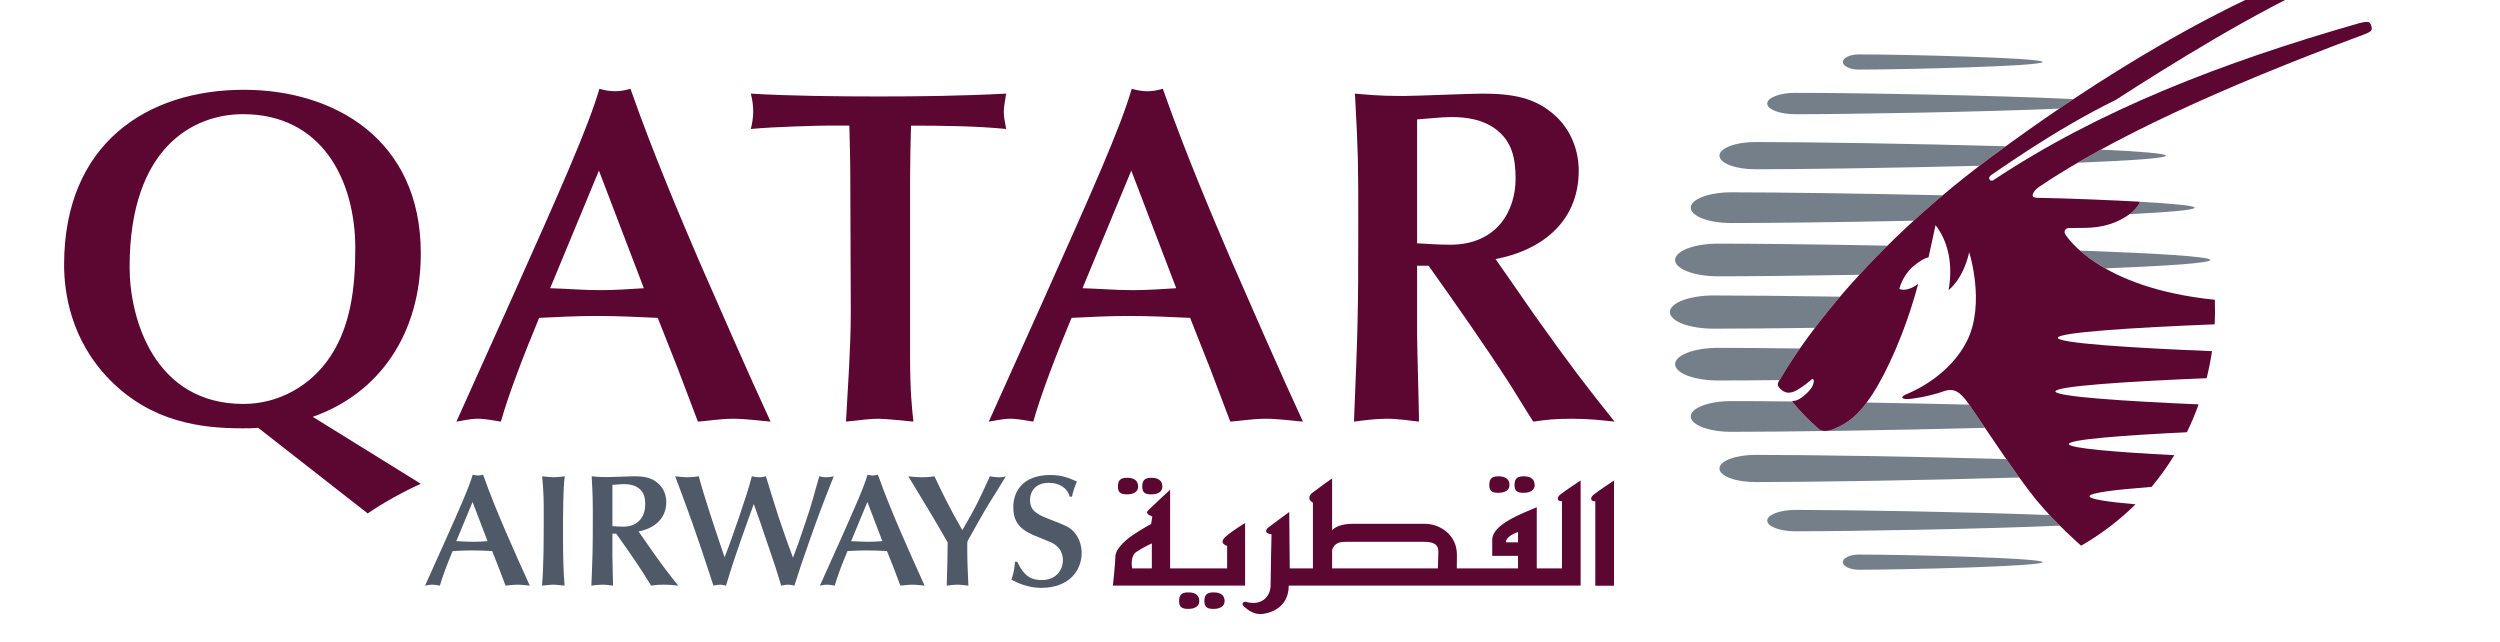
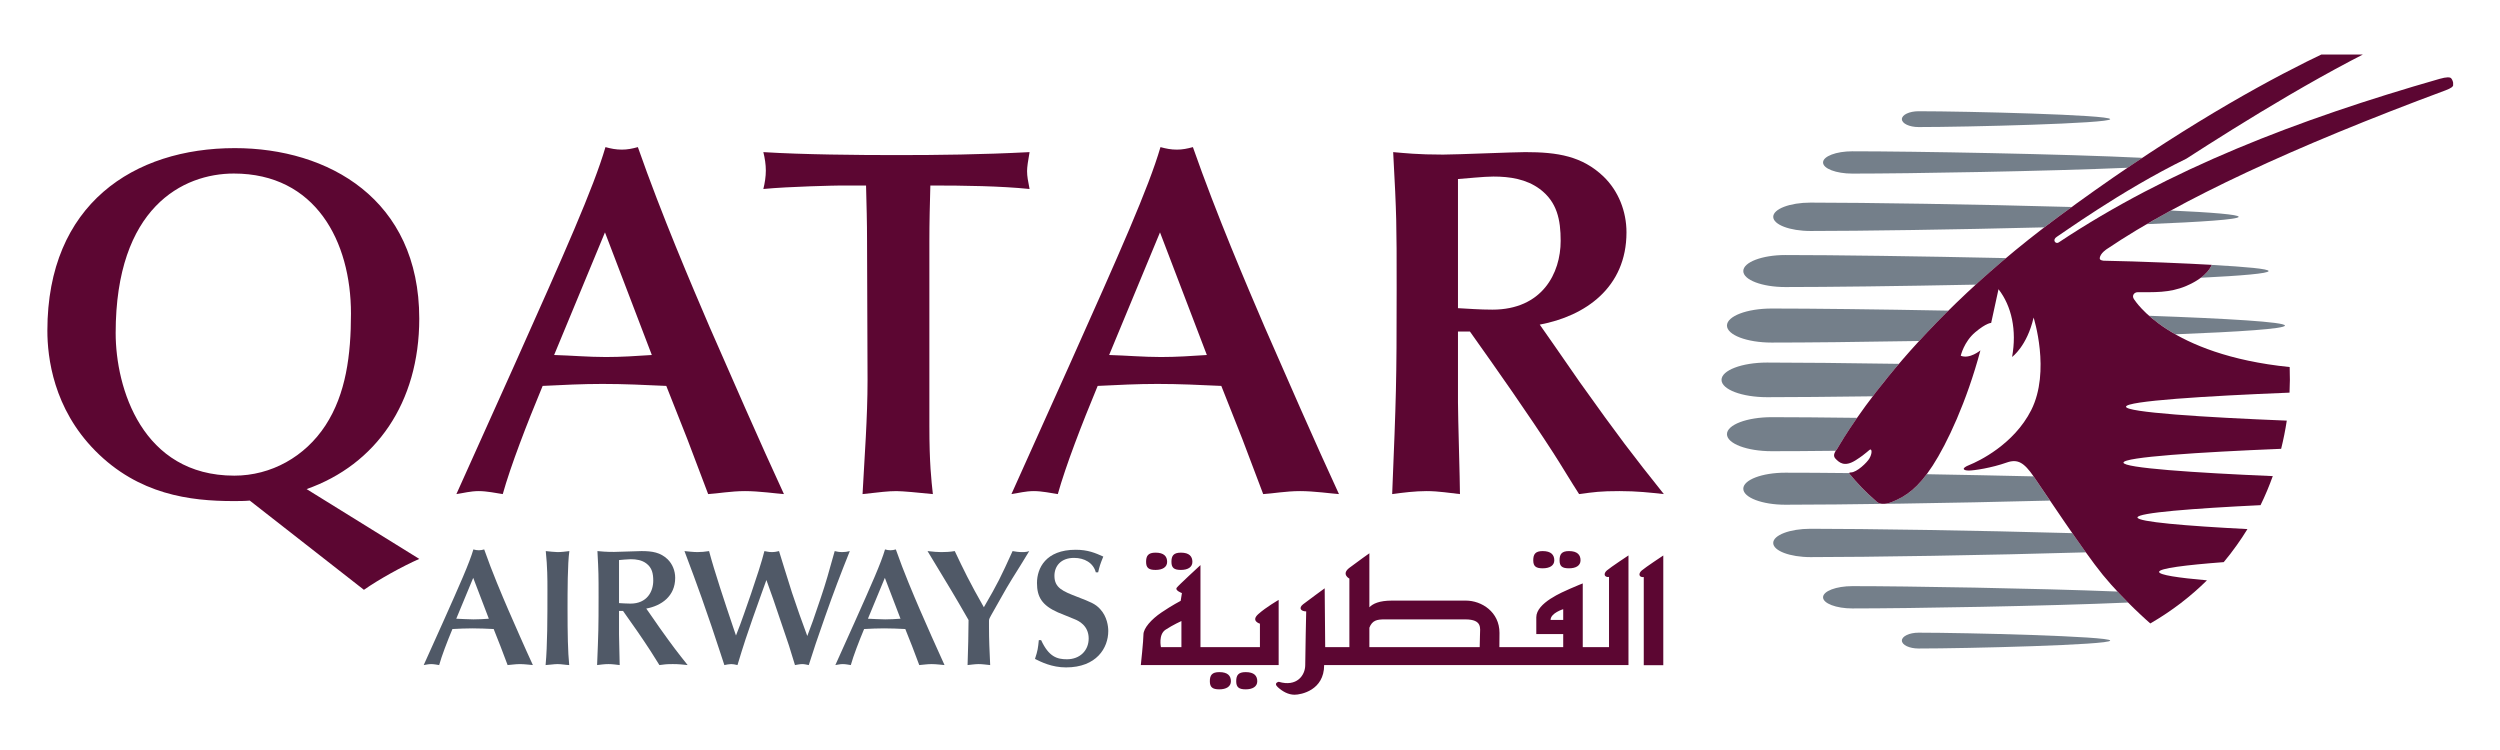
- <svg xmlns="http://www.w3.org/2000/svg" clip-rule="evenodd" fill-rule="evenodd" stroke-linejoin="round" stroke-miterlimit="1.414" viewBox="90 155 390 100">
-   <g fill-rule="nonzero">
-     <path d="m0 0c-.309-.021-.609-.04-.919-.04-.35 0-.689.03-1.039.04l1.019 2.457zm1.129-2.787c.18.01.46.059.739.059.28 0 .63-.049.78-.059-.45.969-1.11 2.478-1.489 3.347-.36.838-.959 2.237-1.438 3.606-.11-.03-.211-.051-.32-.051-.12 0-.22.021-.33.051-.239-.819-.82-2.118-1.828-4.377l-1.159-2.576c.139.02.28.059.449.059.16 0 .351-.039.48-.059.159.569.479 1.399.798 2.167.4.021.8.04 1.199.04.43 0 .85-.019 1.281-.04l.418-1.059z" fill="#505967" transform="matrix(2.48873 0 0 -2.48873 166.0555 239.4205)" />
-     <path d="m0 0c0-1.708 0-3.357-.11-4.545.221.009.5.059.719.059.23 0 .47-.05.7-.059-.08.809-.1 1.888-.1 3.376 0 1.01 0 2.737.11 3.477-.24-.03-.489-.061-.71-.061-.149 0-.52.04-.709.061.1-.968.1-1.678.1-2.308" fill="#505967" transform="matrix(2.48873 0 0 -2.48873 174.8233 235.045)" />
-     <path d="m0 0c.91.17 1.739.74 1.739 1.848 0 .42-.16.83-.459 1.12-.429.409-.92.489-1.569.489-.23 0-1.389-.05-1.648-.05-.51 0-.77.029-.999.05.069-1.289.069-1.429.069-2.738 0-1.927-.01-2.147-.089-4.115.22.029.46.059.688.059.251 0 .47-.039.67-.059 0 .259-.04 1.548-.04 1.838v1.418h.24c.54-.759 1.158-1.638 1.668-2.428.15-.229.37-.599.52-.828.3.04.42.059.81.059.359 0 .609-.03.888-.059-.629.788-.9 1.138-1.688 2.247-.15.21-.37.54-.52.749zm-1.638 2.917c.15.011.52.051.71.051.329 0 .66-.051.928-.251.35-.259.42-.619.42-1.039 0-.648-.369-1.379-1.368-1.379-.26 0-.5.021-.69.031z" fill="#505967" transform="matrix(2.48873 0 0 -2.48873 189.6114 237.9043)" />
-     <path d="m0 0c-.468 1.389-1.118 3.337-1.428 4.516-.25-.04-.469-.06-.699-.06-.24 0-.58.039-.78.06.41-1.079.759-2.037 1.03-2.797.46-1.299.759-2.199 1.119-3.296l.249-.76c.14.029.299.059.41.059.11 0 .21-.019.379-.059.16.519.35 1.158.491 1.568.388 1.139.439 1.299.949 2.717l.299.829c.11-.319.3-.829.409-1.148.11-.31.62-1.839.74-2.179.16-.449.199-.578.569-1.787.09.01.279.059.43.059.14 0 .249-.03.399-.059.38 1.188.42 1.308.979 2.907.55 1.559.889 2.447 1.488 3.946-.15-.04-.298-.06-.449-.06-.19 0-.349.03-.459.06-.36-1.299-.539-1.929-.829-2.787-.47-1.398-.53-1.558-.819-2.318-.32.859-.63 1.729-.92 2.607-.159.48-.77 2.477-.779 2.498-.139-.03-.24-.06-.44-.06-.178 0-.31.039-.439.06-.3-1.219-1.359-4.156-1.459-4.426l-.25-.649z" fill="#505967" transform="matrix(2.48873 0 0 -2.48873 202.5627 240.5406)" />
-     <path d="m0 0c-.31-.021-.609-.04-.92-.04-.349 0-.689.03-1.038.04l1.018 2.457zm1.128-2.787c.181.01.461.059.74.059.28 0 .63-.049.779-.059-.449.969-1.109 2.478-1.489 3.347-.36.838-.959 2.237-1.438 3.606-.11-.03-.21-.051-.32-.051-.119 0-.22.021-.33.051-.239-.819-.819-2.118-1.828-4.377l-1.159-2.576c.141.02.28.059.45.059.16 0 .349-.039.48-.059.159.569.48 1.399.799 2.167.399.021.799.04 1.198.04.43 0 .849-.019 1.279-.04l.42-1.059z" fill="#505967" transform="matrix(2.48873 0 0 -2.48873 227.6516 239.4205)" />
-     <path d="m0 0c0 .089.06.199.13.32.42.719.809 1.469 1.259 2.188.149.24.879 1.398 1.03 1.668-.111-.04-.221-.061-.42-.061-.221 0-.421.031-.581.061-.719-1.579-.879-1.918-1.727-3.377-.849 1.488-1.229 2.277-1.749 3.377-.289-.05-.58-.061-.819-.061-.22 0-.45.021-.819.061.519-.869 1.369-2.248 1.878-3.127l.589-1.019c0-.62-.03-1.928-.059-2.707.189.02.469.059.668.059.23 0 .461-.039.691-.059-.041.929-.071 1.468-.071 2.308z" fill="#505967" transform="matrix(2.48873 0 0 -2.48873 240.8941 239.694)" />
-     <path d="m0 0c-.049-.479-.06-.609-.23-1.128.36-.18 1.01-.51 1.868-.51 1.829 0 2.538 1.168 2.538 2.188 0 .28-.07.87-.489 1.319-.29.32-.59.429-1.359.729-.878.34-1.389.54-1.389 1.269 0 .589.39 1.079 1.179 1.079.629 0 1.16-.3 1.309-.869h.14c.09.379.11.459.31.949-.49.219-.93.409-1.659.409-1.809 0-2.328-1.119-2.328-1.997 0-.83.291-1.34 1.259-1.769.279-.12.75-.299 1.029-.42.19-.079.82-.358.82-1.148 0-.72-.521-1.25-1.309-1.25-.59 0-1.09.15-1.549 1.149z" fill="#505967" transform="matrix(2.48873 0 0 -2.48873 248.3479 242.6294)" />
-     <path d="m0 0c0 7.552 4.046 9.591 7.104 9.591 4.915 0 7.043-4.077 7.043-8.423 0-2.487-.3-4.825-1.529-6.714-1.229-1.887-3.266-3.027-5.485-3.027-5.544 0-7.133 5.276-7.133 8.573m14.926-15.437c.899.63 2.308 1.409 3.327 1.859l-6.773 4.197c4.165 1.468 6.773 5.185 6.773 10.25 0 7.192-5.485 10.25-11.09 10.25-6.053 0-11.269-3.357-11.269-10.97 0-1.617.36-4.675 2.877-7.223 2.608-2.638 5.695-3.027 8.303-3.027.329 0 .658 0 .989.029z" fill="#5c0632" transform="matrix(2.48873 0 0 -2.48873 110.2184 196.6785)" />
-     <path d="m0 0c-.93-.061-1.828-.121-2.759-.121-1.048 0-2.067.091-3.115.121l3.057 7.373zm3.387-8.362c.539.03 1.379.18 2.217.18.841 0 1.888-.15 2.339-.18-1.349 2.907-3.327 7.433-4.467 10.041-1.079 2.517-2.877 6.714-4.315 10.82-.33-.091-.63-.151-.959-.151-.36 0-.66.06-.989.151-.72-2.459-2.458-6.355-5.485-13.128l-3.478-7.733c.42.059.84.18 1.349.18.479 0 1.05-.121 1.439-.18.479 1.709 1.44 4.196 2.398 6.504 1.198.059 2.397.119 3.596.119 1.289 0 2.548-.06 3.838-.119l1.257-3.178z" fill="#5c0632" transform="matrix(2.48873 0 0 -2.48873 190.4426 199.9619)" />
-     <path d="m0 0c0 1.139.029 2.278.059 3.358 2.068 0 4.197-.031 5.965-.21-.09.479-.15.748-.15 1.078 0 .24.06.631.15 1.139-2.877-.149-5.515-.179-8.003-.179-2.308 0-5.635.03-8.003.179.091-.36.15-.749.15-1.109s-.059-.749-.15-1.108c1.53.149 4.407.21 4.676.21h1.499c.03-1.17.06-2.219.06-3.328l.03-8.361c0-2.279-.179-4.587-.3-6.864 1.079.119 1.529.179 2.038.179.36 0 1.319-.09 2.189-.179-.091.838-.21 1.828-.21 4.105z" fill="#5c0632" transform="matrix(2.48873 0 0 -2.48873 231.972 182.9559)" />
-     <path d="m0 0c-.929-.061-1.828-.121-2.757-.121-1.05 0-2.068.091-3.118.121l3.058 7.373zm3.387-8.362c.539.03 1.379.18 2.218.18s1.888-.15 2.338-.18c-1.349 2.907-3.327 7.433-4.466 10.041-1.079 2.517-2.878 6.714-4.316 10.82-.33-.091-.63-.151-.959-.151-.36 0-.66.06-.99.151-.718-2.459-2.457-6.355-5.485-13.128l-3.476-7.733c.419.059.84.18 1.349.18.479 0 1.048-.121 1.439-.18.48 1.709 1.438 4.196 2.397 6.504 1.198.059 2.397.119 3.597.119 1.289 0 2.548-.06 3.836-.119l1.259-3.178z" fill="#5c0632" transform="matrix(2.48873 0 0 -2.48873 273.4915 199.9619)" />
-     <path d="m0 0c2.727.51 5.215 2.218 5.215 5.546 0 1.259-.48 2.488-1.38 3.356-1.288 1.229-2.757 1.469-4.705 1.469-.69 0-4.166-.149-4.946-.149-1.529 0-2.308.09-2.996.149.209-3.866.209-4.285.209-8.211 0-5.786-.03-6.444-.269-12.349.659.089 1.378.18 2.067.18.749 0 1.409-.121 2.008-.18 0 .78-.119 4.645-.119 5.515v4.256h.72c1.618-2.278 3.477-4.916 5.005-7.284.449-.69 1.108-1.799 1.557-2.487.9.119 1.26.18 2.428.18 1.079 0 1.829-.091 2.668-.18-1.888 2.367-2.696 3.416-5.065 6.743-.45.63-1.109 1.619-1.559 2.248zm-4.916 8.753c.449.029 1.558.149 2.128.149.989 0 1.977-.149 2.788-.748 1.048-.78 1.258-1.858 1.258-3.118 0-1.948-1.109-4.136-4.106-4.136-.78 0-1.499.061-2.068.089z" fill="#5c0632" transform="matrix(2.48873 0 0 -2.48873 323.301 195.4147)" />
-     <g fill="#747f8a">
-       <path d="m0 0c0-.193-2.713-.374-6.586-.526-.684.388-1.203.778-1.583 1.114 4.697-.166 8.169-.371 8.169-.588" transform="matrix(2.48873 0 0 -2.48873 434.8035 195.5563)" />
-       <path d="m0 0c0-.161-2.274-.312-5.525-.442.466.272.946.546 1.45.821 2.456-.113 4.075-.244 4.075-.379" transform="matrix(2.48873 0 0 -2.48873 427.8799 179.2833)" />
-       <path d="m0 0c-1.505-.018-2.825-.025-3.856-.025-1.484 0-2.686.457-2.686 1.024 0 .564 1.202 1.021 2.686 1.021 1.314 0 3.094-.014 5.136-.04-.79-1.14-1.165-1.825-1.2-1.868-.023-.033-.052-.072-.08-.112" transform="matrix(2.48873 0 0 -2.48873 367.5954 214.2922)" />
-       <path d="m0 0c.496-.599.972-1.103 1.609-1.654 0 0 .24-.343.969-.049.742.302 1.371.713 2.08 1.664 2.07-.035 4.265-.081 6.426-.13.178-.259.539-.795.984-1.456-6.024-.156-12.562-.249-15.911-.249-1.395 0-2.527.433-2.527.963 0 .533 1.132.963 2.527.963 1.02 0 2.334-.007 3.838-.024-.001-.014.005-.028.005-.028" transform="matrix(2.48873 0 0 -2.48873 369.6113 217.7006)" />
-       <path d="m0 0c-1.238 0-2.241.381-2.241.851 0 .471 1.003.853 2.241.853 3.275 0 9.989-.1 15.739-.263.277-.397.554-.792.817-1.155-5.92-.174-13.126-.286-16.556-.286" transform="matrix(2.48873 0 0 -2.48873 363.8125 230.2032)" />
-       <path d="m0 0c-4.829-.212-13.132-.354-16.582-.354-.971 0-1.76.303-1.76.67 0 .37.789.671 1.76.671 3.3 0 11.05-.13 15.941-.325.221-.237.437-.46.641-.662" transform="matrix(2.48873 0 0 -2.48873 411.3398 237.0019)" />
-       <path d="m0 0c2.849 0 11.522-.215 11.522-.475 0-.264-8.674-.477-11.522-.477-.555 0-1.004.213-1.004.477 0 .26.449.475 1.004.475" transform="matrix(2.48873 0 0 -2.48873 379.9868 241.5095)" />
-       <path d="m0 0c-3.586-.061-6.799-.095-8.867-.095-1.483 0-2.686.457-2.686 1.023 0 .565 1.203 1.024 2.686 1.024 2.402 0 6.349-.046 10.628-.127-.636-.629-1.224-1.241-1.761-1.825" transform="matrix(2.48873 0 0 -2.48873 380.0664 197.8656)" />
-       <path d="m0 0c2.101-.114 3.423-.239 3.423-.369 0-.143-1.6-.28-4.076-.402.529.398.645.745.653.771" transform="matrix(2.48873 0 0 -2.48873 423.8382 186.4829)" />
-       <path d="m0 0c-1.396 0-2.528.43-2.528.962 0 .531 1.132.963 2.528.963 2.863 0 8.056-.07 13.265-.185-.639-.539-1.245-1.072-1.817-1.595-4.572-.092-8.918-.145-11.448-.145" transform="matrix(2.48873 0 0 -2.48873 360.0496 189.7939)" />
-       <path d="m0 0c-5.326-.135-11.096-.218-14.056-.218-1.238 0-2.24.381-2.24.852s1.002.854 2.24.854c3.267 0 9.965-.102 15.707-.264-.286-.208-.574-.416-.866-.634-.266-.198-.528-.393-.785-.59" transform="matrix(2.48873 0 0 -2.48873 398.7941 180.8621)" />
-       <path d="m0 0c-.971 0-1.76.299-1.76.67 0 .37.789.671 1.76.671 3.663 0 12.799-.162 17.439-.393-.296-.194-.592-.395-.891-.597-4.836-.209-13.105-.351-16.548-.351" transform="matrix(2.48873 0 0 -2.48873 370.0717 172.8186)" />
-       <path d="m0 0c-1.51 0-2.736.465-2.736 1.042 0 .573 1.226 1.04 2.736 1.04 1.893 0 4.726-.028 7.93-.077-.602-.708-1.125-1.364-1.573-1.952-2.551-.034-4.781-.053-6.357-.053" transform="matrix(2.48873 0 0 -2.48873 357.3095 206.2736)" />
-       <path d="m0 0c0 .263.449.476 1.004.476 2.848 0 11.522-.213 11.522-.476 0-.261-8.673-.475-11.522-.475-.555 0-1.004.214-1.004.475" transform="matrix(2.48873 0 0 -2.48873 377.4881 164.6727)" />
+ <svg xmlns="http://www.w3.org/2000/svg" viewBox="0 0 160 48" width="160" height="48">
+   <svg x="3.000" y="3.489" width="154.000" height="41.021" viewBox="99.927 155.000 360.041 95.905" preserveAspectRatio="xMidYMid meet" overflow="hidden" clip-rule="evenodd" fill-rule="evenodd" stroke-linejoin="round" stroke-miterlimit="1.414">
+     <g fill-rule="nonzero">
+       <path d="m0 0c-.309-.021-.609-.04-.919-.04-.35 0-.689.03-1.039.04l1.019 2.457zm1.129-2.787c.18.01.46.059.739.059.28 0 .63-.049.78-.059-.45.969-1.11 2.478-1.489 3.347-.36.838-.959 2.237-1.438 3.606-.11-.03-.211-.051-.32-.051-.12 0-.22.021-.33.051-.239-.819-.82-2.118-1.828-4.377l-1.159-2.576c.139.02.28.059.449.059.16 0 .351-.039.48-.059.159.569.479 1.399.798 2.167.4.021.8.04 1.199.04.43 0 .85-.019 1.281-.04l.418-1.059z" fill="#505967" transform="matrix(2.48873 0 0 -2.48873 166.0555 239.4205)" />
+       <path d="m0 0c0-1.708 0-3.357-.11-4.545.221.009.5.059.719.059.23 0 .47-.05.7-.059-.08.809-.1 1.888-.1 3.376 0 1.01 0 2.737.11 3.477-.24-.03-.489-.061-.71-.061-.149 0-.52.04-.709.061.1-.968.1-1.678.1-2.308" fill="#505967" transform="matrix(2.48873 0 0 -2.48873 174.8233 235.045)" />
+       <path d="m0 0c.91.17 1.739.74 1.739 1.848 0 .42-.16.83-.459 1.12-.429.409-.92.489-1.569.489-.23 0-1.389-.05-1.648-.05-.51 0-.77.029-.999.05.069-1.289.069-1.429.069-2.738 0-1.927-.01-2.147-.089-4.115.22.029.46.059.688.059.251 0 .47-.039.67-.059 0 .259-.04 1.548-.04 1.838v1.418h.24c.54-.759 1.158-1.638 1.668-2.428.15-.229.37-.599.52-.828.3.04.42.059.81.059.359 0 .609-.03.888-.059-.629.788-.9 1.138-1.688 2.247-.15.21-.37.54-.52.749zm-1.638 2.917c.15.011.52.051.71.051.329 0 .66-.051.928-.251.35-.259.42-.619.42-1.039 0-.648-.369-1.379-1.368-1.379-.26 0-.5.021-.69.031z" fill="#505967" transform="matrix(2.48873 0 0 -2.48873 189.6114 237.9043)" />
+       <path d="m0 0c-.468 1.389-1.118 3.337-1.428 4.516-.25-.04-.469-.06-.699-.06-.24 0-.58.039-.78.06.41-1.079.759-2.037 1.03-2.797.46-1.299.759-2.199 1.119-3.296l.249-.76c.14.029.299.059.41.059.11 0 .21-.019.379-.059.16.519.35 1.158.491 1.568.388 1.139.439 1.299.949 2.717l.299.829c.11-.319.3-.829.409-1.148.11-.31.62-1.839.74-2.179.16-.449.199-.578.569-1.787.09.01.279.059.43.059.14 0 .249-.03.399-.059.38 1.188.42 1.308.979 2.907.55 1.559.889 2.447 1.488 3.946-.15-.04-.298-.06-.449-.06-.19 0-.349.03-.459.06-.36-1.299-.539-1.929-.829-2.787-.47-1.398-.53-1.558-.819-2.318-.32.859-.63 1.729-.92 2.607-.159.48-.77 2.477-.779 2.498-.139-.03-.24-.06-.44-.06-.178 0-.31.039-.439.06-.3-1.219-1.359-4.156-1.459-4.426l-.25-.649z" fill="#505967" transform="matrix(2.48873 0 0 -2.48873 202.5627 240.5406)" />
+       <path d="m0 0c-.31-.021-.609-.04-.92-.04-.349 0-.689.03-1.038.04l1.018 2.457zm1.128-2.787c.181.01.461.059.74.059.28 0 .63-.049.779-.059-.449.969-1.109 2.478-1.489 3.347-.36.838-.959 2.237-1.438 3.606-.11-.03-.21-.051-.32-.051-.119 0-.22.021-.33.051-.239-.819-.819-2.118-1.828-4.377l-1.159-2.576c.141.02.28.059.45.059.16 0 .349-.039.48-.059.159.569.48 1.399.799 2.167.399.021.799.04 1.198.04.43 0 .849-.019 1.279-.04l.42-1.059z" fill="#505967" transform="matrix(2.48873 0 0 -2.48873 227.6516 239.4205)" />
+       <path d="m0 0c0 .089.06.199.13.32.42.719.809 1.469 1.259 2.188.149.24.879 1.398 1.03 1.668-.111-.04-.221-.061-.42-.061-.221 0-.421.031-.581.061-.719-1.579-.879-1.918-1.727-3.377-.849 1.488-1.229 2.277-1.749 3.377-.289-.05-.58-.061-.819-.061-.22 0-.45.021-.819.061.519-.869 1.369-2.248 1.878-3.127l.589-1.019c0-.62-.03-1.928-.059-2.707.189.02.469.059.668.059.23 0 .461-.039.691-.059-.041.929-.071 1.468-.071 2.308z" fill="#505967" transform="matrix(2.48873 0 0 -2.48873 240.8941 239.694)" />
+       <path d="m0 0c-.049-.479-.06-.609-.23-1.128.36-.18 1.01-.51 1.868-.51 1.829 0 2.538 1.168 2.538 2.188 0 .28-.07.87-.489 1.319-.29.32-.59.429-1.359.729-.878.34-1.389.54-1.389 1.269 0 .589.39 1.079 1.179 1.079.629 0 1.16-.3 1.309-.869h.14c.09.379.11.459.31.949-.49.219-.93.409-1.659.409-1.809 0-2.328-1.119-2.328-1.997 0-.83.291-1.34 1.259-1.769.279-.12.75-.299 1.029-.42.19-.079.82-.358.82-1.148 0-.72-.521-1.25-1.309-1.25-.59 0-1.09.15-1.549 1.149z" fill="#505967" transform="matrix(2.48873 0 0 -2.48873 248.3479 242.6294)" />
+       <path d="m0 0c0 7.552 4.046 9.591 7.104 9.591 4.915 0 7.043-4.077 7.043-8.423 0-2.487-.3-4.825-1.529-6.714-1.229-1.887-3.266-3.027-5.485-3.027-5.544 0-7.133 5.276-7.133 8.573m14.926-15.437c.899.63 2.308 1.409 3.327 1.859l-6.773 4.197c4.165 1.468 6.773 5.185 6.773 10.25 0 7.192-5.485 10.25-11.09 10.25-6.053 0-11.269-3.357-11.269-10.97 0-1.617.36-4.675 2.877-7.223 2.608-2.638 5.695-3.027 8.303-3.027.329 0 .658 0 .989.029z" fill="#5c0632" transform="matrix(2.48873 0 0 -2.48873 110.2184 196.6785)" />
+       <path d="m0 0c-.93-.061-1.828-.121-2.759-.121-1.048 0-2.067.091-3.115.121l3.057 7.373zm3.387-8.362c.539.03 1.379.18 2.217.18.841 0 1.888-.15 2.339-.18-1.349 2.907-3.327 7.433-4.467 10.041-1.079 2.517-2.877 6.714-4.315 10.82-.33-.091-.63-.151-.959-.151-.36 0-.66.06-.989.151-.72-2.459-2.458-6.355-5.485-13.128l-3.478-7.733c.42.059.84.18 1.349.18.479 0 1.05-.121 1.439-.18.479 1.709 1.44 4.196 2.398 6.504 1.198.059 2.397.119 3.596.119 1.289 0 2.548-.06 3.838-.119l1.257-3.178z" fill="#5c0632" transform="matrix(2.48873 0 0 -2.48873 190.4426 199.9619)" />
+       <path d="m0 0c0 1.139.029 2.278.059 3.358 2.068 0 4.197-.031 5.965-.21-.09.479-.15.748-.15 1.078 0 .24.06.631.15 1.139-2.877-.149-5.515-.179-8.003-.179-2.308 0-5.635.03-8.003.179.091-.36.15-.749.15-1.109s-.059-.749-.15-1.108c1.53.149 4.407.21 4.676.21h1.499c.03-1.17.06-2.219.06-3.328l.03-8.361c0-2.279-.179-4.587-.3-6.864 1.079.119 1.529.179 2.038.179.36 0 1.319-.09 2.189-.179-.091.838-.21 1.828-.21 4.105z" fill="#5c0632" transform="matrix(2.48873 0 0 -2.48873 231.972 182.9559)" />
+       <path d="m0 0c-.929-.061-1.828-.121-2.757-.121-1.05 0-2.068.091-3.118.121l3.058 7.373zm3.387-8.362c.539.03 1.379.18 2.218.18s1.888-.15 2.338-.18c-1.349 2.907-3.327 7.433-4.466 10.041-1.079 2.517-2.878 6.714-4.316 10.82-.33-.091-.63-.151-.959-.151-.36 0-.66.06-.99.151-.718-2.459-2.457-6.355-5.485-13.128l-3.476-7.733c.419.059.84.18 1.349.18.479 0 1.048-.121 1.439-.18.48 1.709 1.438 4.196 2.397 6.504 1.198.059 2.397.119 3.597.119 1.289 0 2.548-.06 3.836-.119l1.259-3.178z" fill="#5c0632" transform="matrix(2.48873 0 0 -2.48873 273.4915 199.9619)" />
+       <path d="m0 0c2.727.51 5.215 2.218 5.215 5.546 0 1.259-.48 2.488-1.38 3.356-1.288 1.229-2.757 1.469-4.705 1.469-.69 0-4.166-.149-4.946-.149-1.529 0-2.308.09-2.996.149.209-3.866.209-4.285.209-8.211 0-5.786-.03-6.444-.269-12.349.659.089 1.378.18 2.067.18.749 0 1.409-.121 2.008-.18 0 .78-.119 4.645-.119 5.515v4.256h.72c1.618-2.278 3.477-4.916 5.005-7.284.449-.69 1.108-1.799 1.557-2.487.9.119 1.26.18 2.428.18 1.079 0 1.829-.091 2.668-.18-1.888 2.367-2.696 3.416-5.065 6.743-.45.63-1.109 1.619-1.559 2.248zm-4.916 8.753c.449.029 1.558.149 2.128.149.989 0 1.977-.149 2.788-.748 1.048-.78 1.258-1.858 1.258-3.118 0-1.948-1.109-4.136-4.106-4.136-.78 0-1.499.061-2.068.089z" fill="#5c0632" transform="matrix(2.48873 0 0 -2.48873 323.301 195.4147)" />
+       <g fill="#747f8a">
+         <path d="m0 0c0-.193-2.713-.374-6.586-.526-.684.388-1.203.778-1.583 1.114 4.697-.166 8.169-.371 8.169-.588" transform="matrix(2.48873 0 0 -2.48873 434.8035 195.5563)" />
+         <path d="m0 0c0-.161-2.274-.312-5.525-.442.466.272.946.546 1.45.821 2.456-.113 4.075-.244 4.075-.379" transform="matrix(2.48873 0 0 -2.48873 427.8799 179.2833)" />
+         <path d="m0 0c-1.505-.018-2.825-.025-3.856-.025-1.484 0-2.686.457-2.686 1.024 0 .564 1.202 1.021 2.686 1.021 1.314 0 3.094-.014 5.136-.04-.79-1.14-1.165-1.825-1.2-1.868-.023-.033-.052-.072-.08-.112" transform="matrix(2.48873 0 0 -2.48873 367.5954 214.2922)" />
+         <path d="m0 0c.496-.599.972-1.103 1.609-1.654 0 0 .24-.343.969-.049.742.302 1.371.713 2.08 1.664 2.07-.035 4.265-.081 6.426-.13.178-.259.539-.795.984-1.456-6.024-.156-12.562-.249-15.911-.249-1.395 0-2.527.433-2.527.963 0 .533 1.132.963 2.527.963 1.02 0 2.334-.007 3.838-.024-.001-.014.005-.028.005-.028" transform="matrix(2.48873 0 0 -2.48873 369.6113 217.7006)" />
+         <path d="m0 0c-1.238 0-2.241.381-2.241.851 0 .471 1.003.853 2.241.853 3.275 0 9.989-.1 15.739-.263.277-.397.554-.792.817-1.155-5.92-.174-13.126-.286-16.556-.286" transform="matrix(2.48873 0 0 -2.48873 363.8125 230.2032)" />
+         <path d="m0 0c-4.829-.212-13.132-.354-16.582-.354-.971 0-1.76.303-1.76.67 0 .37.789.671 1.76.671 3.3 0 11.05-.13 15.941-.325.221-.237.437-.46.641-.662" transform="matrix(2.48873 0 0 -2.48873 411.3398 237.0019)" />
+         <path d="m0 0c2.849 0 11.522-.215 11.522-.475 0-.264-8.674-.477-11.522-.477-.555 0-1.004.213-1.004.477 0 .26.449.475 1.004.475" transform="matrix(2.48873 0 0 -2.48873 379.9868 241.5095)" />
+         <path d="m0 0c-3.586-.061-6.799-.095-8.867-.095-1.483 0-2.686.457-2.686 1.023 0 .565 1.203 1.024 2.686 1.024 2.402 0 6.349-.046 10.628-.127-.636-.629-1.224-1.241-1.761-1.825" transform="matrix(2.48873 0 0 -2.48873 380.0664 197.8656)" />
+         <path d="m0 0c2.101-.114 3.423-.239 3.423-.369 0-.143-1.6-.28-4.076-.402.529.398.645.745.653.771" transform="matrix(2.48873 0 0 -2.48873 423.8382 186.4829)" />
+         <path d="m0 0c-1.396 0-2.528.43-2.528.962 0 .531 1.132.963 2.528.963 2.863 0 8.056-.07 13.265-.185-.639-.539-1.245-1.072-1.817-1.595-4.572-.092-8.918-.145-11.448-.145" transform="matrix(2.48873 0 0 -2.48873 360.0496 189.7939)" />
+         <path d="m0 0c-5.326-.135-11.096-.218-14.056-.218-1.238 0-2.24.381-2.24.852s1.002.854 2.24.854c3.267 0 9.965-.102 15.707-.264-.286-.208-.574-.416-.866-.634-.266-.198-.528-.393-.785-.59" transform="matrix(2.48873 0 0 -2.48873 398.7941 180.8621)" />
+         <path d="m0 0c-.971 0-1.76.299-1.76.67 0 .37.789.671 1.76.671 3.663 0 12.799-.162 17.439-.393-.296-.194-.592-.395-.891-.597-4.836-.209-13.105-.351-16.548-.351" transform="matrix(2.48873 0 0 -2.48873 370.0717 172.8186)" />
+         <path d="m0 0c-1.51 0-2.736.465-2.736 1.042 0 .573 1.226 1.04 2.736 1.04 1.893 0 4.726-.028 7.93-.077-.602-.708-1.125-1.364-1.573-1.952-2.551-.034-4.781-.053-6.357-.053" transform="matrix(2.48873 0 0 -2.48873 357.3095 206.2736)" />
+         <path d="m0 0c0 .263.449.476 1.004.476 2.848 0 11.522-.213 11.522-.476 0-.261-8.673-.475-11.522-.475-.555 0-1.004.214-1.004.475" transform="matrix(2.48873 0 0 -2.48873 377.4881 164.6727)" />
+       </g>
+       <path d="m0 0c.02-.519.017-1.034-.009-1.539-5.046-.2-9.831-.504-9.831-.846 0-.336 4.678-.637 9.666-.836-.088-.576-.201-1.141-.339-1.695-4.917-.201-9.48-.497-9.48-.83 0-.321 4.26-.61 8.977-.811-.216-.602-.461-1.187-.736-1.747-4.051-.195-7.399-.455-7.399-.739 0-.265 2.925-.51 6.612-.699-.207-.337-.423-.667-.649-.979-.24-.34-.501-.677-.777-1.008-2.305-.175-3.887-.374-3.887-.587 0-.183 1.133-.354 2.879-.507-.953-.943-2.079-1.824-3.406-2.593 0 0-1.563 1.346-2.853 2.918-1.15 1.402-3.59 5.098-4.164 5.925-.575.827-.953 1.069-1.625.829-.901-.319-1.948-.479-2.27-.479s-.499.125.041.339c.538.217 2.665 1.221 3.712 3.296 1.176 2.337.142 5.564.142 5.564-.395-1.725-1.293-2.369-1.293-2.369.29 1.602-.026 3.054-.817 4.073l-.441-2.028s-.276.014-.959-.56c-.682-.575-.87-1.413-.87-1.413.537-.216 1.183.323 1.183.323-.825-3.087-2.008-5.6-2.871-6.929-.862-1.329-1.573-1.83-2.437-2.181-.729-.292-.969.051-.969.051-.637.55-1.113 1.054-1.609 1.653 0 0-.04.07.094.068.355-.005.987.602 1.125.854.158.289.141.51.062.525-.078.013-.213-.216-.898-.648-.681-.431-.994-.132-1.221.108-.176.191-.003.427.107.575.104.132 3.707 6.851 13.241 13.91 12.494 9.251 20.473 11.749 20.93 11.929.302.119.795.276.907.161.124-.13.185-.234.168-.385-.016-.15-.096-.227-.674-.482-4.796-2.113-10.395-5.635-13.576-7.685-3.912-1.906-7.647-4.628-7.783-4.693-.301-.187-.079-.459.103-.345 6.606 4.394 14.351 7.387 22.91 9.839.409.116.633.116.701.026.077-.1.11-.214.122-.34.011-.157-.119-.24-.47-.377-9.195-3.416-15.972-6.589-20.331-9.522 0 0-.451-.272-.457-.587-.002-.12.242-.134.242-.134 2.182-.039 5.099-.167 6.487-.248 0 0-.198-.703-1.527-1.269-1.026-.438-1.976-.368-2.916-.376-.209.004-.386-.207-.219-.432.084-.112 2.084-3.332 9.352-4.068" fill="#5c0632" transform="matrix(2.48873 0 0 -2.48873 435.5128 201.7637)" />
+       <path d="m0 0h-1.232s-.166.758.28 1.048c.448.294.952.52.952.52zm5.846 2.838s-.749-.43-1.223-.852c-.471-.418.097-.577.097-.577v-1.409h-3.575v4.931s-1.303-1.198-1.425-1.357c-.126-.17.31-.324.31-.324l-.074-.467s-.519-.269-1.149-.695c-.626-.421-1.09-.958-1.09-1.33 0-.373-.158-1.837-.158-1.837h8.287zm-7.401 1.803c.408 0 .696.161.696.486 0 .326-.191.553-.696.553-.449 0-.569-.196-.569-.553 0-.36.156-.486.569-.486m1.524 0c.412 0 .691.161.691.486 0 .326-.189.553-.691.553-.451 0-.569-.196-.569-.553 0-.36.155-.486.569-.486m2.309-6.144c-.446 0-.569-.191-.569-.55 0-.356.158-.486.569-.486.408 0 .697.162.697.486 0 .327-.188.55-.697.55m1.584 0c-.446 0-.568-.191-.568-.55 0-.356.162-.486.568-.486.414 0 .698.162.698.486 0 .327-.187.55-.698.55m17.857 6.241c.411 0 .699.157.699.482 0 .323-.19.554-.699.554-.445 0-.566-.196-.566-.554s.159-.482.566-.482m1.583 0c.408 0 .694.157.694.482 0 .323-.19.554-.694.554-.448 0-.567-.196-.567-.554s.153-.482.567-.482m4.37-.134c-.223-.193-.158-.424.125-.392v-5.298h1.174v6.595s-1.08-.713-1.299-.905m-4.718-2.971h-.76c0 .417.76.648.76.648zm-5.003-.875c0-.192-.009-.505-.018-.758h-6.633v1.166c.173.449.465.501.917.501h4.849c1.047 0 .885-.551.885-.909m7.757 3.46v-4.218h-1.579v3.83s-.323-.124-.766-.32c-.439-.199-2.027-.844-2.027-1.716v-1.008h1.618v-.786h-3.838c.003.185.007.457.007.856 0 1.257-1.071 1.941-2.024 1.941h-4.437c-.777 0-1.152-.188-1.362-.403v3.247s-.693-.487-1.202-.874c-.508-.387 0-.647 0-.647v-4.12h-1.454l-.031 3.536s-1.012-.739-1.302-.964c-.283-.224-.126-.424.191-.424 0 0-.058-2.611-.058-3.227 0-.62-.513-1.328-1.59-1.006 0 0-.342-.066-.058-.324.283-.257.625-.453 1.008-.453.381 0 1.777.263 1.777 1.783h18.297v6.592s-1.077-.711-1.299-.904c-.223-.193-.158-.425.129-.391" fill="#5c0632" transform="matrix(2.48873 0 0 -2.48873 269.6863 243.6705)" />
    </g>
-     <path d="m0 0c.02-.519.017-1.034-.009-1.539-5.046-.2-9.831-.504-9.831-.846 0-.336 4.678-.637 9.666-.836-.088-.576-.201-1.141-.339-1.695-4.917-.201-9.48-.497-9.48-.83 0-.321 4.26-.61 8.977-.811-.216-.602-.461-1.187-.736-1.747-4.051-.195-7.399-.455-7.399-.739 0-.265 2.925-.51 6.612-.699-.207-.337-.423-.667-.649-.979-.24-.34-.501-.677-.777-1.008-2.305-.175-3.887-.374-3.887-.587 0-.183 1.133-.354 2.879-.507-.953-.943-2.079-1.824-3.406-2.593 0 0-1.563 1.346-2.853 2.918-1.15 1.402-3.59 5.098-4.164 5.925-.575.827-.953 1.069-1.625.829-.901-.319-1.948-.479-2.27-.479s-.499.125.041.339c.538.217 2.665 1.221 3.712 3.296 1.176 2.337.142 5.564.142 5.564-.395-1.725-1.293-2.369-1.293-2.369.29 1.602-.026 3.054-.817 4.073l-.441-2.028s-.276.014-.959-.56c-.682-.575-.87-1.413-.87-1.413.537-.216 1.183.323 1.183.323-.825-3.087-2.008-5.6-2.871-6.929-.862-1.329-1.573-1.83-2.437-2.181-.729-.292-.969.051-.969.051-.637.55-1.113 1.054-1.609 1.653 0 0-.04.07.094.068.355-.005.987.602 1.125.854.158.289.141.51.062.525-.078.013-.213-.216-.898-.648-.681-.431-.994-.132-1.221.108-.176.191-.003.427.107.575.104.132 3.707 6.851 13.241 13.91 12.494 9.251 20.473 11.749 20.93 11.929.302.119.795.276.907.161.124-.13.185-.234.168-.385-.016-.15-.096-.227-.674-.482-4.796-2.113-10.395-5.635-13.576-7.685-3.912-1.906-7.647-4.628-7.783-4.693-.301-.187-.079-.459.103-.345 6.606 4.394 14.351 7.387 22.91 9.839.409.116.633.116.701.026.077-.1.11-.214.122-.34.011-.157-.119-.24-.47-.377-9.195-3.416-15.972-6.589-20.331-9.522 0 0-.451-.272-.457-.587-.002-.12.242-.134.242-.134 2.182-.039 5.099-.167 6.487-.248 0 0-.198-.703-1.527-1.269-1.026-.438-1.976-.368-2.916-.376-.209.004-.386-.207-.219-.432.084-.112 2.084-3.332 9.352-4.068" fill="#5c0632" transform="matrix(2.48873 0 0 -2.48873 435.5128 201.7637)" />
-     <path d="m0 0h-1.232s-.166.758.28 1.048c.448.294.952.52.952.52zm5.846 2.838s-.749-.43-1.223-.852c-.471-.418.097-.577.097-.577v-1.409h-3.575v4.931s-1.303-1.198-1.425-1.357c-.126-.17.31-.324.31-.324l-.074-.467s-.519-.269-1.149-.695c-.626-.421-1.09-.958-1.09-1.33 0-.373-.158-1.837-.158-1.837h8.287zm-7.401 1.803c.408 0 .696.161.696.486 0 .326-.191.553-.696.553-.449 0-.569-.196-.569-.553 0-.36.156-.486.569-.486m1.524 0c.412 0 .691.161.691.486 0 .326-.189.553-.691.553-.451 0-.569-.196-.569-.553 0-.36.155-.486.569-.486m2.309-6.144c-.446 0-.569-.191-.569-.55 0-.356.158-.486.569-.486.408 0 .697.162.697.486 0 .327-.188.55-.697.55m1.584 0c-.446 0-.568-.191-.568-.55 0-.356.162-.486.568-.486.414 0 .698.162.698.486 0 .327-.187.55-.698.55m17.857 6.241c.411 0 .699.157.699.482 0 .323-.19.554-.699.554-.445 0-.566-.196-.566-.554s.159-.482.566-.482m1.583 0c.408 0 .694.157.694.482 0 .323-.19.554-.694.554-.448 0-.567-.196-.567-.554s.153-.482.567-.482m4.37-.134c-.223-.193-.158-.424.125-.392v-5.298h1.174v6.595s-1.08-.713-1.299-.905m-4.718-2.971h-.76c0 .417.76.648.76.648zm-5.003-.875c0-.192-.009-.505-.018-.758h-6.633v1.166c.173.449.465.501.917.501h4.849c1.047 0 .885-.551.885-.909m7.757 3.46v-4.218h-1.579v3.83s-.323-.124-.766-.32c-.439-.199-2.027-.844-2.027-1.716v-1.008h1.618v-.786h-3.838c.003.185.007.457.007.856 0 1.257-1.071 1.941-2.024 1.941h-4.437c-.777 0-1.152-.188-1.362-.403v3.247s-.693-.487-1.202-.874c-.508-.387 0-.647 0-.647v-4.12h-1.454l-.031 3.536s-1.012-.739-1.302-.964c-.283-.224-.126-.424.191-.424 0 0-.058-2.611-.058-3.227 0-.62-.513-1.328-1.59-1.006 0 0-.342-.066-.058-.324.283-.257.625-.453 1.008-.453.381 0 1.777.263 1.777 1.783h18.297v6.592s-1.077-.711-1.299-.904c-.223-.193-.158-.425.129-.391" fill="#5c0632" transform="matrix(2.48873 0 0 -2.48873 269.6863 243.6705)" />
-   </g>
+   </svg>
</svg>
